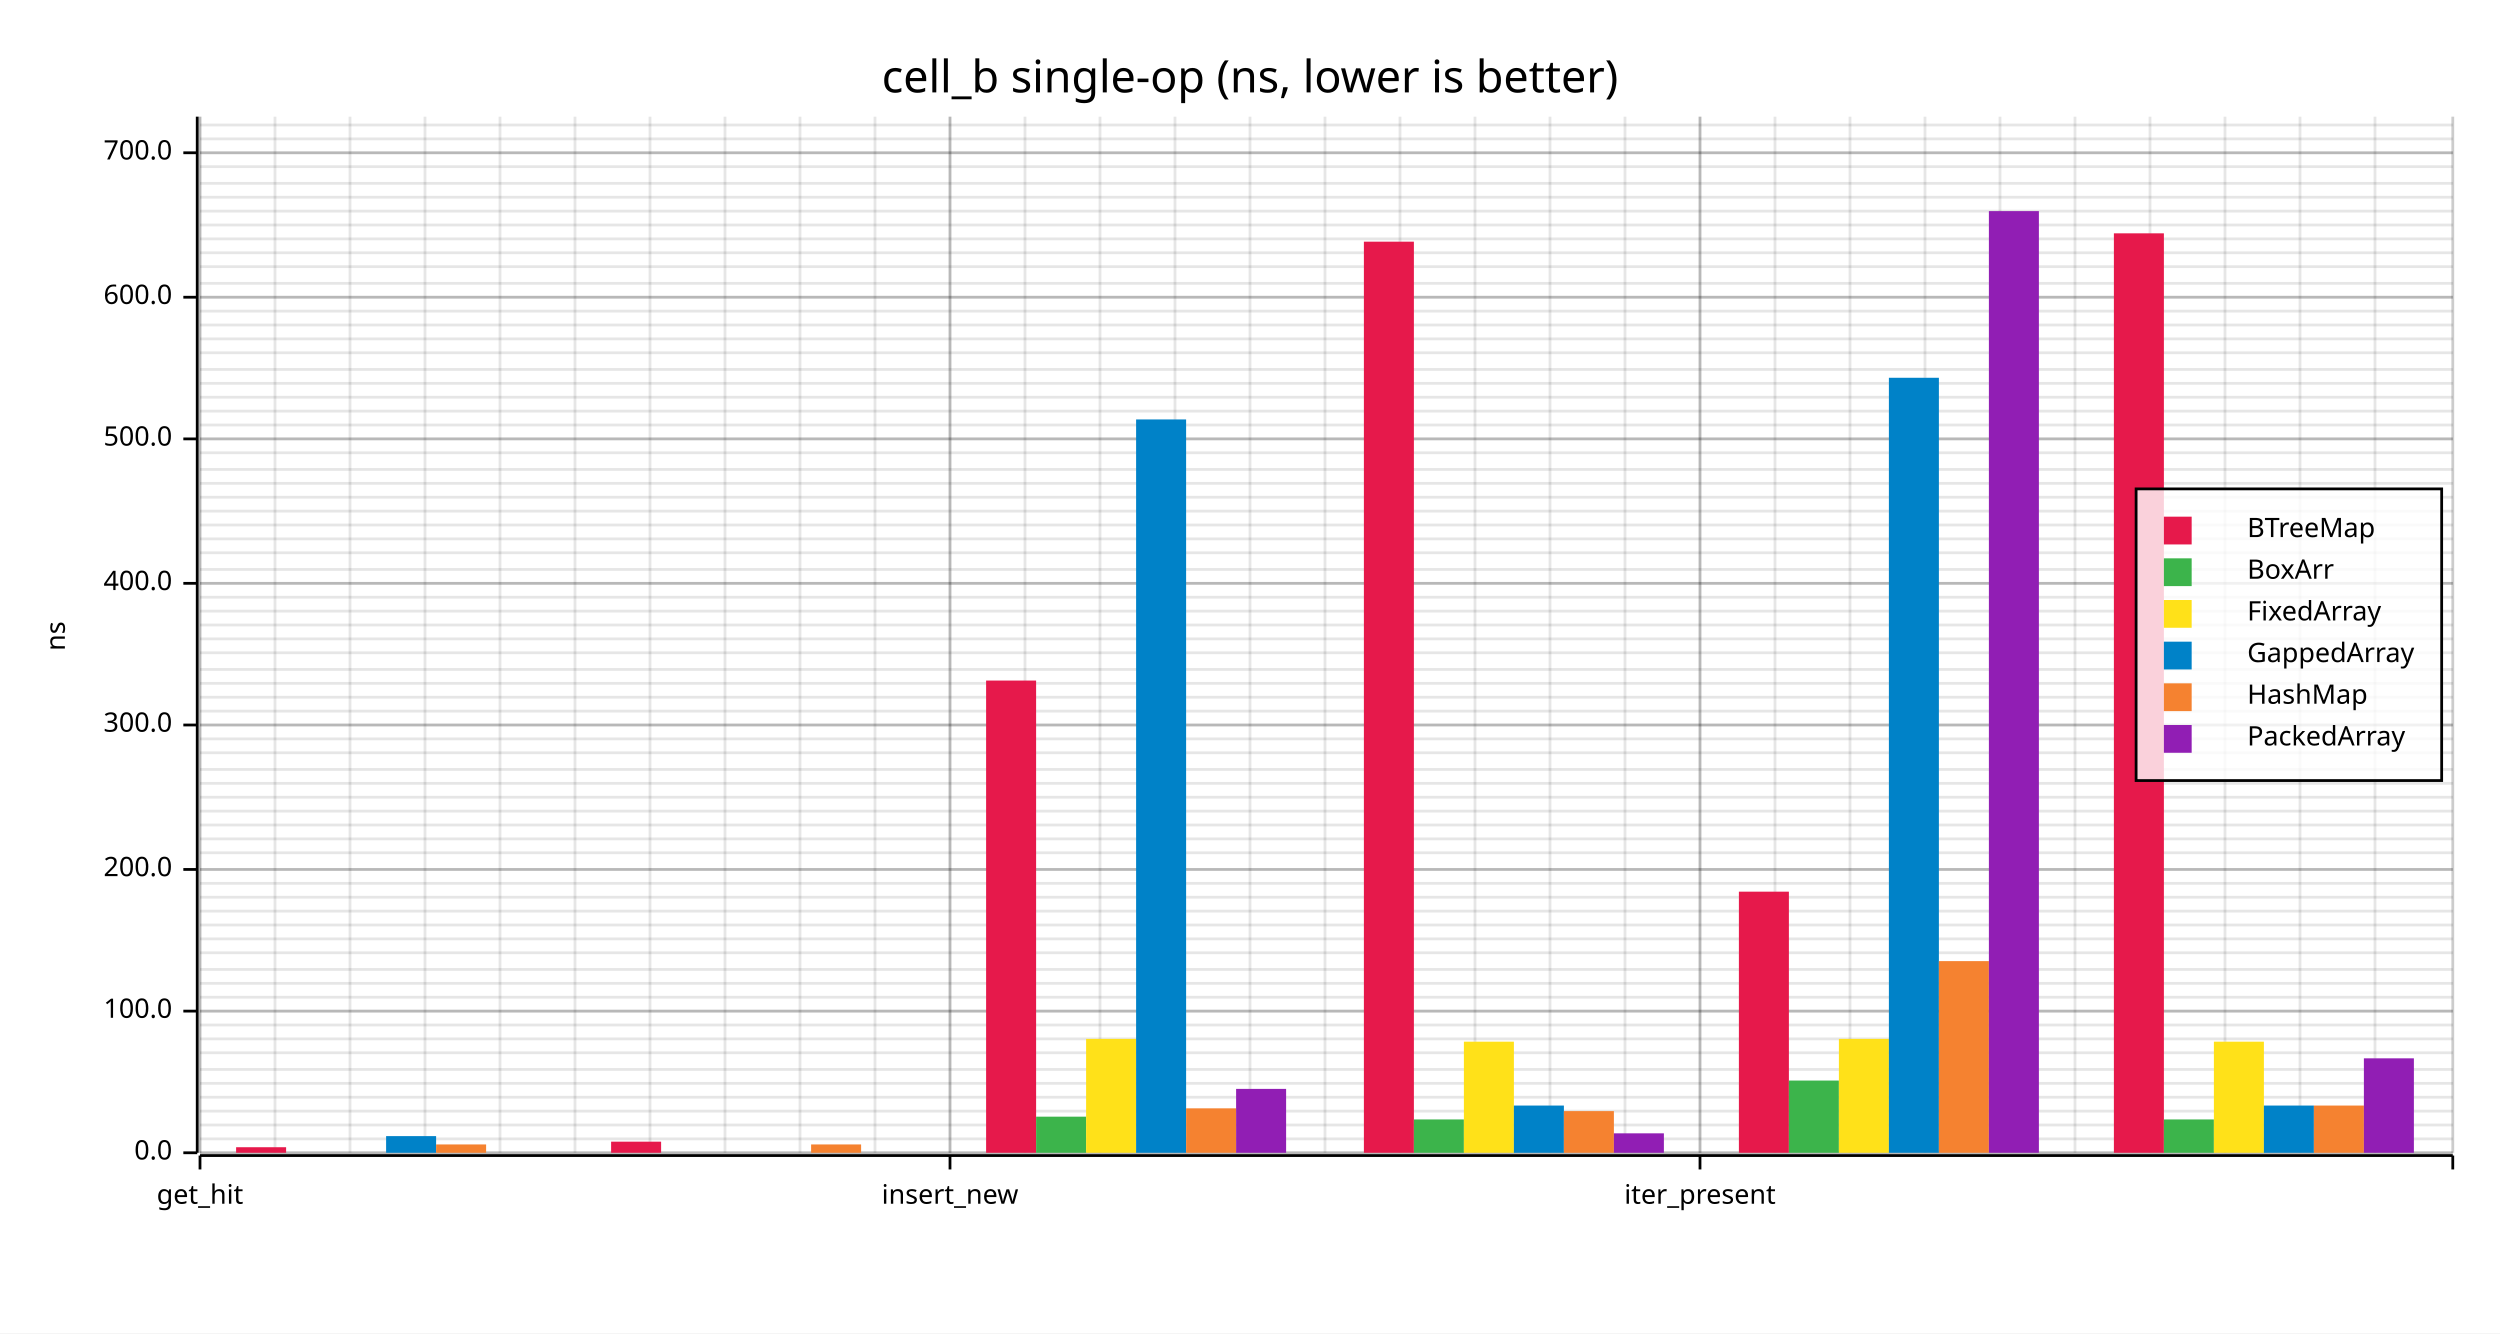
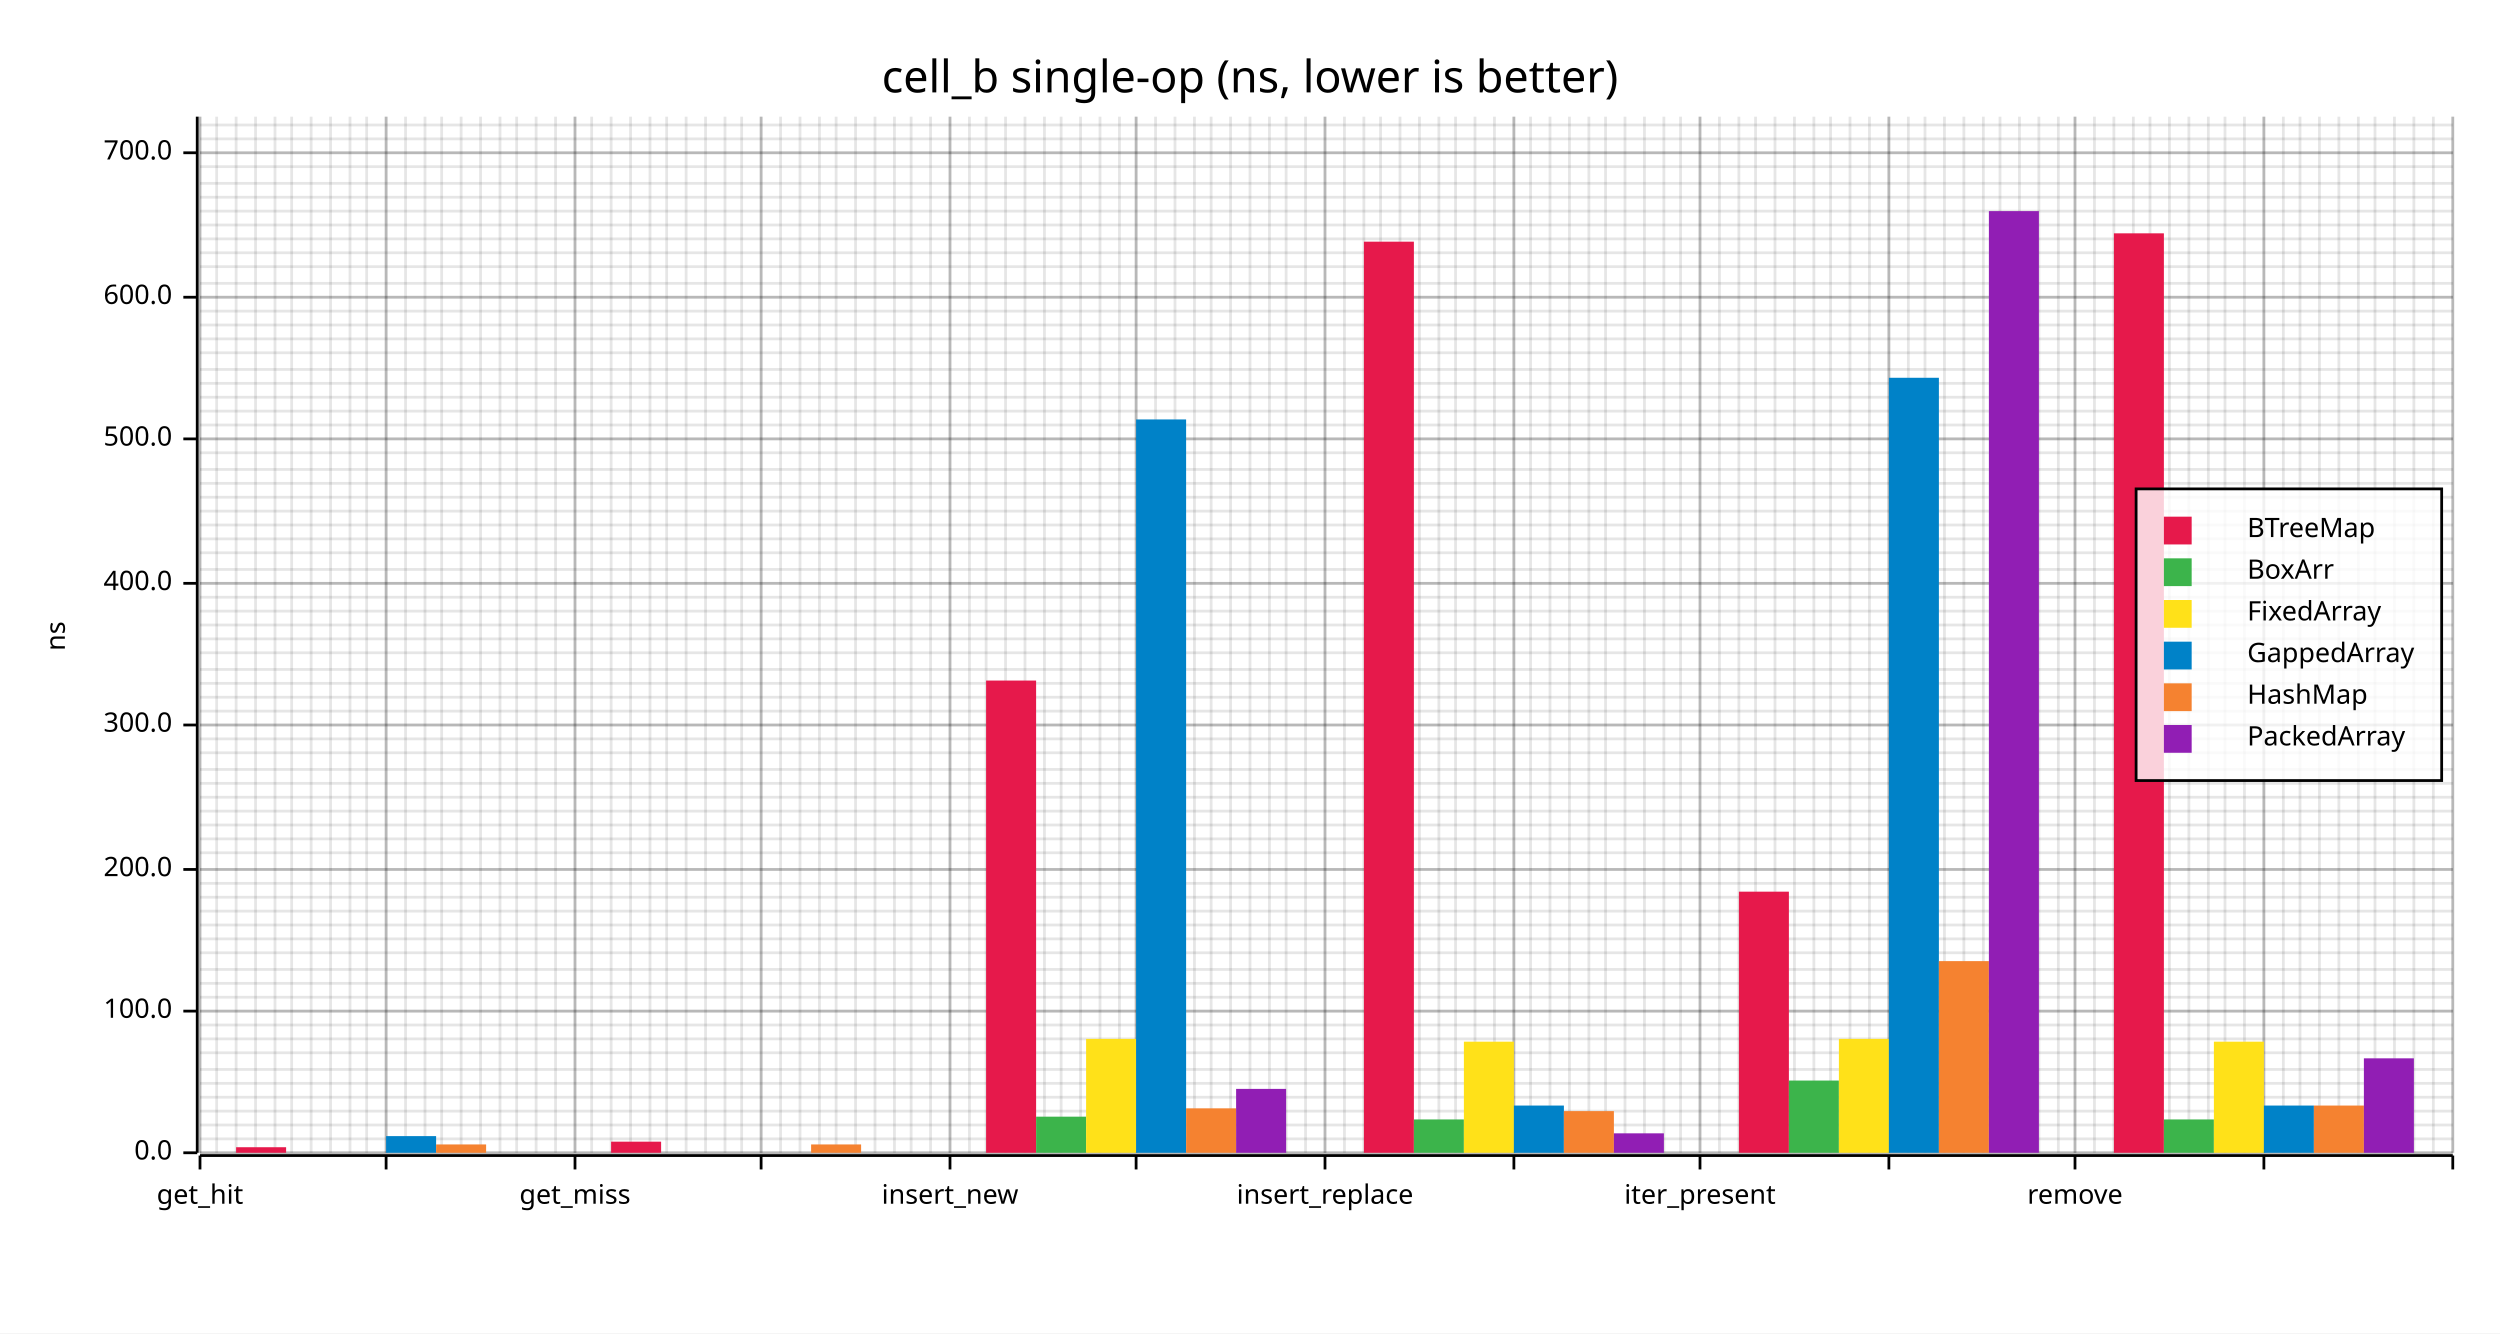
<svg xmlns="http://www.w3.org/2000/svg" width="900" height="480" viewBox="0 0 900 480">
  <rect x="0" y="0" width="900" height="480" opacity="1" fill="#FFFFFF" stroke="none" />
  <text x="450" y="21" dy="0.76em" text-anchor="middle" font-family="sans-serif" font-size="16.129" opacity="1" fill="#000000">
cell_b single-op (ns, lower is better)
</text>
  <line opacity="0.1" stroke="#000000" stroke-width="1" x1="72" y1="415" x2="72" y2="42" />
+   <line opacity="0.1" stroke="#000000" stroke-width="1" x1="78" y1="415" x2="78" y2="42" />
+   <line opacity="0.1" stroke="#000000" stroke-width="1" x1="85" y1="415" x2="85" y2="42" />
+   <line opacity="0.1" stroke="#000000" stroke-width="1" x1="92" y1="415" x2="92" y2="42" />
  <line opacity="0.1" stroke="#000000" stroke-width="1" x1="99" y1="415" x2="99" y2="42" />
+   <line opacity="0.1" stroke="#000000" stroke-width="1" x1="105" y1="415" x2="105" y2="42" />
+   <line opacity="0.1" stroke="#000000" stroke-width="1" x1="112" y1="415" x2="112" y2="42" />
+   <line opacity="0.1" stroke="#000000" stroke-width="1" x1="119" y1="415" x2="119" y2="42" />
  <line opacity="0.1" stroke="#000000" stroke-width="1" x1="126" y1="415" x2="126" y2="42" />
+   <line opacity="0.1" stroke="#000000" stroke-width="1" x1="132" y1="415" x2="132" y2="42" />
+   <line opacity="0.1" stroke="#000000" stroke-width="1" x1="139" y1="415" x2="139" y2="42" />
+   <line opacity="0.1" stroke="#000000" stroke-width="1" x1="146" y1="415" x2="146" y2="42" />
  <line opacity="0.1" stroke="#000000" stroke-width="1" x1="153" y1="415" x2="153" y2="42" />
+   <line opacity="0.1" stroke="#000000" stroke-width="1" x1="159" y1="415" x2="159" y2="42" />
+   <line opacity="0.1" stroke="#000000" stroke-width="1" x1="166" y1="415" x2="166" y2="42" />
+   <line opacity="0.1" stroke="#000000" stroke-width="1" x1="173" y1="415" x2="173" y2="42" />
  <line opacity="0.1" stroke="#000000" stroke-width="1" x1="180" y1="415" x2="180" y2="42" />
+   <line opacity="0.1" stroke="#000000" stroke-width="1" x1="186" y1="415" x2="186" y2="42" />
+   <line opacity="0.1" stroke="#000000" stroke-width="1" x1="193" y1="415" x2="193" y2="42" />
+   <line opacity="0.1" stroke="#000000" stroke-width="1" x1="200" y1="415" x2="200" y2="42" />
  <line opacity="0.1" stroke="#000000" stroke-width="1" x1="207" y1="415" x2="207" y2="42" />
+   <line opacity="0.1" stroke="#000000" stroke-width="1" x1="213" y1="415" x2="213" y2="42" />
+   <line opacity="0.1" stroke="#000000" stroke-width="1" x1="220" y1="415" x2="220" y2="42" />
+   <line opacity="0.1" stroke="#000000" stroke-width="1" x1="227" y1="415" x2="227" y2="42" />
  <line opacity="0.1" stroke="#000000" stroke-width="1" x1="234" y1="415" x2="234" y2="42" />
+   <line opacity="0.1" stroke="#000000" stroke-width="1" x1="240" y1="415" x2="240" y2="42" />
+   <line opacity="0.1" stroke="#000000" stroke-width="1" x1="247" y1="415" x2="247" y2="42" />
+   <line opacity="0.1" stroke="#000000" stroke-width="1" x1="254" y1="415" x2="254" y2="42" />
  <line opacity="0.1" stroke="#000000" stroke-width="1" x1="261" y1="415" x2="261" y2="42" />
+   <line opacity="0.1" stroke="#000000" stroke-width="1" x1="267" y1="415" x2="267" y2="42" />
+   <line opacity="0.1" stroke="#000000" stroke-width="1" x1="274" y1="415" x2="274" y2="42" />
+   <line opacity="0.1" stroke="#000000" stroke-width="1" x1="281" y1="415" x2="281" y2="42" />
  <line opacity="0.1" stroke="#000000" stroke-width="1" x1="288" y1="415" x2="288" y2="42" />
+   <line opacity="0.1" stroke="#000000" stroke-width="1" x1="295" y1="415" x2="295" y2="42" />
+   <line opacity="0.1" stroke="#000000" stroke-width="1" x1="301" y1="415" x2="301" y2="42" />
+   <line opacity="0.1" stroke="#000000" stroke-width="1" x1="308" y1="415" x2="308" y2="42" />
  <line opacity="0.1" stroke="#000000" stroke-width="1" x1="315" y1="415" x2="315" y2="42" />
+   <line opacity="0.1" stroke="#000000" stroke-width="1" x1="322" y1="415" x2="322" y2="42" />
+   <line opacity="0.1" stroke="#000000" stroke-width="1" x1="328" y1="415" x2="328" y2="42" />
+   <line opacity="0.1" stroke="#000000" stroke-width="1" x1="335" y1="415" x2="335" y2="42" />
  <line opacity="0.1" stroke="#000000" stroke-width="1" x1="342" y1="415" x2="342" y2="42" />
+   <line opacity="0.1" stroke="#000000" stroke-width="1" x1="349" y1="415" x2="349" y2="42" />
+   <line opacity="0.1" stroke="#000000" stroke-width="1" x1="355" y1="415" x2="355" y2="42" />
+   <line opacity="0.1" stroke="#000000" stroke-width="1" x1="362" y1="415" x2="362" y2="42" />
  <line opacity="0.1" stroke="#000000" stroke-width="1" x1="369" y1="415" x2="369" y2="42" />
+   <line opacity="0.1" stroke="#000000" stroke-width="1" x1="376" y1="415" x2="376" y2="42" />
+   <line opacity="0.1" stroke="#000000" stroke-width="1" x1="382" y1="415" x2="382" y2="42" />
+   <line opacity="0.1" stroke="#000000" stroke-width="1" x1="389" y1="415" x2="389" y2="42" />
  <line opacity="0.1" stroke="#000000" stroke-width="1" x1="396" y1="415" x2="396" y2="42" />
+   <line opacity="0.1" stroke="#000000" stroke-width="1" x1="403" y1="415" x2="403" y2="42" />
+   <line opacity="0.1" stroke="#000000" stroke-width="1" x1="409" y1="415" x2="409" y2="42" />
+   <line opacity="0.1" stroke="#000000" stroke-width="1" x1="416" y1="415" x2="416" y2="42" />
  <line opacity="0.1" stroke="#000000" stroke-width="1" x1="423" y1="415" x2="423" y2="42" />
+   <line opacity="0.1" stroke="#000000" stroke-width="1" x1="430" y1="415" x2="430" y2="42" />
+   <line opacity="0.1" stroke="#000000" stroke-width="1" x1="436" y1="415" x2="436" y2="42" />
+   <line opacity="0.1" stroke="#000000" stroke-width="1" x1="443" y1="415" x2="443" y2="42" />
  <line opacity="0.1" stroke="#000000" stroke-width="1" x1="450" y1="415" x2="450" y2="42" />
+   <line opacity="0.1" stroke="#000000" stroke-width="1" x1="457" y1="415" x2="457" y2="42" />
+   <line opacity="0.1" stroke="#000000" stroke-width="1" x1="463" y1="415" x2="463" y2="42" />
+   <line opacity="0.1" stroke="#000000" stroke-width="1" x1="470" y1="415" x2="470" y2="42" />
  <line opacity="0.1" stroke="#000000" stroke-width="1" x1="477" y1="415" x2="477" y2="42" />
+   <line opacity="0.1" stroke="#000000" stroke-width="1" x1="484" y1="415" x2="484" y2="42" />
+   <line opacity="0.1" stroke="#000000" stroke-width="1" x1="491" y1="415" x2="491" y2="42" />
+   <line opacity="0.1" stroke="#000000" stroke-width="1" x1="497" y1="415" x2="497" y2="42" />
  <line opacity="0.1" stroke="#000000" stroke-width="1" x1="504" y1="415" x2="504" y2="42" />
+   <line opacity="0.1" stroke="#000000" stroke-width="1" x1="511" y1="415" x2="511" y2="42" />
+   <line opacity="0.1" stroke="#000000" stroke-width="1" x1="518" y1="415" x2="518" y2="42" />
+   <line opacity="0.1" stroke="#000000" stroke-width="1" x1="524" y1="415" x2="524" y2="42" />
  <line opacity="0.1" stroke="#000000" stroke-width="1" x1="531" y1="415" x2="531" y2="42" />
+   <line opacity="0.1" stroke="#000000" stroke-width="1" x1="538" y1="415" x2="538" y2="42" />
+   <line opacity="0.1" stroke="#000000" stroke-width="1" x1="545" y1="415" x2="545" y2="42" />
+   <line opacity="0.1" stroke="#000000" stroke-width="1" x1="551" y1="415" x2="551" y2="42" />
  <line opacity="0.1" stroke="#000000" stroke-width="1" x1="558" y1="415" x2="558" y2="42" />
+   <line opacity="0.1" stroke="#000000" stroke-width="1" x1="565" y1="415" x2="565" y2="42" />
+   <line opacity="0.1" stroke="#000000" stroke-width="1" x1="572" y1="415" x2="572" y2="42" />
+   <line opacity="0.1" stroke="#000000" stroke-width="1" x1="578" y1="415" x2="578" y2="42" />
  <line opacity="0.1" stroke="#000000" stroke-width="1" x1="585" y1="415" x2="585" y2="42" />
+   <line opacity="0.1" stroke="#000000" stroke-width="1" x1="592" y1="415" x2="592" y2="42" />
+   <line opacity="0.1" stroke="#000000" stroke-width="1" x1="599" y1="415" x2="599" y2="42" />
+   <line opacity="0.1" stroke="#000000" stroke-width="1" x1="605" y1="415" x2="605" y2="42" />
  <line opacity="0.1" stroke="#000000" stroke-width="1" x1="612" y1="415" x2="612" y2="42" />
+   <line opacity="0.1" stroke="#000000" stroke-width="1" x1="619" y1="415" x2="619" y2="42" />
+   <line opacity="0.1" stroke="#000000" stroke-width="1" x1="626" y1="415" x2="626" y2="42" />
+   <line opacity="0.1" stroke="#000000" stroke-width="1" x1="632" y1="415" x2="632" y2="42" />
  <line opacity="0.1" stroke="#000000" stroke-width="1" x1="639" y1="415" x2="639" y2="42" />
+   <line opacity="0.1" stroke="#000000" stroke-width="1" x1="646" y1="415" x2="646" y2="42" />
+   <line opacity="0.1" stroke="#000000" stroke-width="1" x1="653" y1="415" x2="653" y2="42" />
+   <line opacity="0.1" stroke="#000000" stroke-width="1" x1="659" y1="415" x2="659" y2="42" />
  <line opacity="0.1" stroke="#000000" stroke-width="1" x1="666" y1="415" x2="666" y2="42" />
+   <line opacity="0.1" stroke="#000000" stroke-width="1" x1="673" y1="415" x2="673" y2="42" />
+   <line opacity="0.1" stroke="#000000" stroke-width="1" x1="680" y1="415" x2="680" y2="42" />
+   <line opacity="0.1" stroke="#000000" stroke-width="1" x1="687" y1="415" x2="687" y2="42" />
  <line opacity="0.1" stroke="#000000" stroke-width="1" x1="693" y1="415" x2="693" y2="42" />
+   <line opacity="0.1" stroke="#000000" stroke-width="1" x1="700" y1="415" x2="700" y2="42" />
+   <line opacity="0.1" stroke="#000000" stroke-width="1" x1="707" y1="415" x2="707" y2="42" />
+   <line opacity="0.1" stroke="#000000" stroke-width="1" x1="714" y1="415" x2="714" y2="42" />
  <line opacity="0.1" stroke="#000000" stroke-width="1" x1="720" y1="415" x2="720" y2="42" />
+   <line opacity="0.1" stroke="#000000" stroke-width="1" x1="727" y1="415" x2="727" y2="42" />
+   <line opacity="0.1" stroke="#000000" stroke-width="1" x1="734" y1="415" x2="734" y2="42" />
+   <line opacity="0.1" stroke="#000000" stroke-width="1" x1="741" y1="415" x2="741" y2="42" />
  <line opacity="0.1" stroke="#000000" stroke-width="1" x1="747" y1="415" x2="747" y2="42" />
+   <line opacity="0.1" stroke="#000000" stroke-width="1" x1="754" y1="415" x2="754" y2="42" />
+   <line opacity="0.1" stroke="#000000" stroke-width="1" x1="761" y1="415" x2="761" y2="42" />
+   <line opacity="0.1" stroke="#000000" stroke-width="1" x1="768" y1="415" x2="768" y2="42" />
  <line opacity="0.1" stroke="#000000" stroke-width="1" x1="774" y1="415" x2="774" y2="42" />
+   <line opacity="0.1" stroke="#000000" stroke-width="1" x1="781" y1="415" x2="781" y2="42" />
+   <line opacity="0.1" stroke="#000000" stroke-width="1" x1="788" y1="415" x2="788" y2="42" />
+   <line opacity="0.1" stroke="#000000" stroke-width="1" x1="795" y1="415" x2="795" y2="42" />
  <line opacity="0.1" stroke="#000000" stroke-width="1" x1="801" y1="415" x2="801" y2="42" />
+   <line opacity="0.1" stroke="#000000" stroke-width="1" x1="808" y1="415" x2="808" y2="42" />
+   <line opacity="0.1" stroke="#000000" stroke-width="1" x1="815" y1="415" x2="815" y2="42" />
+   <line opacity="0.1" stroke="#000000" stroke-width="1" x1="822" y1="415" x2="822" y2="42" />
  <line opacity="0.1" stroke="#000000" stroke-width="1" x1="828" y1="415" x2="828" y2="42" />
+   <line opacity="0.1" stroke="#000000" stroke-width="1" x1="835" y1="415" x2="835" y2="42" />
+   <line opacity="0.1" stroke="#000000" stroke-width="1" x1="842" y1="415" x2="842" y2="42" />
+   <line opacity="0.1" stroke="#000000" stroke-width="1" x1="849" y1="415" x2="849" y2="42" />
  <line opacity="0.1" stroke="#000000" stroke-width="1" x1="855" y1="415" x2="855" y2="42" />
+   <line opacity="0.1" stroke="#000000" stroke-width="1" x1="862" y1="415" x2="862" y2="42" />
+   <line opacity="0.1" stroke="#000000" stroke-width="1" x1="869" y1="415" x2="869" y2="42" />
+   <line opacity="0.1" stroke="#000000" stroke-width="1" x1="876" y1="415" x2="876" y2="42" />
+   <line opacity="0.1" stroke="#000000" stroke-width="1" x1="883" y1="415" x2="883" y2="42" />
  <line opacity="0.1" stroke="#000000" stroke-width="1" x1="72" y1="415" x2="883" y2="415" />
  <line opacity="0.1" stroke="#000000" stroke-width="1" x1="72" y1="410" x2="883" y2="410" />
  <line opacity="0.1" stroke="#000000" stroke-width="1" x1="72" y1="405" x2="883" y2="405" />
  <line opacity="0.1" stroke="#000000" stroke-width="1" x1="72" y1="400" x2="883" y2="400" />
  <line opacity="0.1" stroke="#000000" stroke-width="1" x1="72" y1="395" x2="883" y2="395" />
  <line opacity="0.1" stroke="#000000" stroke-width="1" x1="72" y1="390" x2="883" y2="390" />
  <line opacity="0.1" stroke="#000000" stroke-width="1" x1="72" y1="385" x2="883" y2="385" />
  <line opacity="0.1" stroke="#000000" stroke-width="1" x1="72" y1="379" x2="883" y2="379" />
  <line opacity="0.1" stroke="#000000" stroke-width="1" x1="72" y1="374" x2="883" y2="374" />
  <line opacity="0.1" stroke="#000000" stroke-width="1" x1="72" y1="369" x2="883" y2="369" />
  <line opacity="0.1" stroke="#000000" stroke-width="1" x1="72" y1="364" x2="883" y2="364" />
  <line opacity="0.1" stroke="#000000" stroke-width="1" x1="72" y1="359" x2="883" y2="359" />
  <line opacity="0.1" stroke="#000000" stroke-width="1" x1="72" y1="354" x2="883" y2="354" />
  <line opacity="0.1" stroke="#000000" stroke-width="1" x1="72" y1="349" x2="883" y2="349" />
  <line opacity="0.1" stroke="#000000" stroke-width="1" x1="72" y1="343" x2="883" y2="343" />
  <line opacity="0.1" stroke="#000000" stroke-width="1" x1="72" y1="338" x2="883" y2="338" />
  <line opacity="0.1" stroke="#000000" stroke-width="1" x1="72" y1="333" x2="883" y2="333" />
  <line opacity="0.1" stroke="#000000" stroke-width="1" x1="72" y1="328" x2="883" y2="328" />
  <line opacity="0.1" stroke="#000000" stroke-width="1" x1="72" y1="323" x2="883" y2="323" />
  <line opacity="0.1" stroke="#000000" stroke-width="1" x1="72" y1="318" x2="883" y2="318" />
  <line opacity="0.1" stroke="#000000" stroke-width="1" x1="72" y1="313" x2="883" y2="313" />
  <line opacity="0.1" stroke="#000000" stroke-width="1" x1="72" y1="307" x2="883" y2="307" />
  <line opacity="0.1" stroke="#000000" stroke-width="1" x1="72" y1="302" x2="883" y2="302" />
  <line opacity="0.1" stroke="#000000" stroke-width="1" x1="72" y1="297" x2="883" y2="297" />
  <line opacity="0.1" stroke="#000000" stroke-width="1" x1="72" y1="292" x2="883" y2="292" />
  <line opacity="0.1" stroke="#000000" stroke-width="1" x1="72" y1="287" x2="883" y2="287" />
  <line opacity="0.1" stroke="#000000" stroke-width="1" x1="72" y1="282" x2="883" y2="282" />
  <line opacity="0.1" stroke="#000000" stroke-width="1" x1="72" y1="277" x2="883" y2="277" />
  <line opacity="0.1" stroke="#000000" stroke-width="1" x1="72" y1="271" x2="883" y2="271" />
  <line opacity="0.1" stroke="#000000" stroke-width="1" x1="72" y1="266" x2="883" y2="266" />
  <line opacity="0.1" stroke="#000000" stroke-width="1" x1="72" y1="261" x2="883" y2="261" />
  <line opacity="0.1" stroke="#000000" stroke-width="1" x1="72" y1="256" x2="883" y2="256" />
  <line opacity="0.1" stroke="#000000" stroke-width="1" x1="72" y1="251" x2="883" y2="251" />
  <line opacity="0.1" stroke="#000000" stroke-width="1" x1="72" y1="246" x2="883" y2="246" />
  <line opacity="0.1" stroke="#000000" stroke-width="1" x1="72" y1="241" x2="883" y2="241" />
  <line opacity="0.1" stroke="#000000" stroke-width="1" x1="72" y1="235" x2="883" y2="235" />
  <line opacity="0.1" stroke="#000000" stroke-width="1" x1="72" y1="230" x2="883" y2="230" />
  <line opacity="0.1" stroke="#000000" stroke-width="1" x1="72" y1="225" x2="883" y2="225" />
  <line opacity="0.1" stroke="#000000" stroke-width="1" x1="72" y1="220" x2="883" y2="220" />
  <line opacity="0.1" stroke="#000000" stroke-width="1" x1="72" y1="215" x2="883" y2="215" />
  <line opacity="0.1" stroke="#000000" stroke-width="1" x1="72" y1="210" x2="883" y2="210" />
  <line opacity="0.1" stroke="#000000" stroke-width="1" x1="72" y1="205" x2="883" y2="205" />
  <line opacity="0.1" stroke="#000000" stroke-width="1" x1="72" y1="199" x2="883" y2="199" />
  <line opacity="0.1" stroke="#000000" stroke-width="1" x1="72" y1="194" x2="883" y2="194" />
  <line opacity="0.1" stroke="#000000" stroke-width="1" x1="72" y1="189" x2="883" y2="189" />
  <line opacity="0.1" stroke="#000000" stroke-width="1" x1="72" y1="184" x2="883" y2="184" />
  <line opacity="0.1" stroke="#000000" stroke-width="1" x1="72" y1="179" x2="883" y2="179" />
  <line opacity="0.1" stroke="#000000" stroke-width="1" x1="72" y1="174" x2="883" y2="174" />
  <line opacity="0.1" stroke="#000000" stroke-width="1" x1="72" y1="169" x2="883" y2="169" />
  <line opacity="0.1" stroke="#000000" stroke-width="1" x1="72" y1="163" x2="883" y2="163" />
  <line opacity="0.1" stroke="#000000" stroke-width="1" x1="72" y1="158" x2="883" y2="158" />
  <line opacity="0.1" stroke="#000000" stroke-width="1" x1="72" y1="153" x2="883" y2="153" />
  <line opacity="0.1" stroke="#000000" stroke-width="1" x1="72" y1="148" x2="883" y2="148" />
  <line opacity="0.1" stroke="#000000" stroke-width="1" x1="72" y1="143" x2="883" y2="143" />
  <line opacity="0.1" stroke="#000000" stroke-width="1" x1="72" y1="138" x2="883" y2="138" />
  <line opacity="0.1" stroke="#000000" stroke-width="1" x1="72" y1="133" x2="883" y2="133" />
  <line opacity="0.1" stroke="#000000" stroke-width="1" x1="72" y1="127" x2="883" y2="127" />
  <line opacity="0.1" stroke="#000000" stroke-width="1" x1="72" y1="122" x2="883" y2="122" />
  <line opacity="0.1" stroke="#000000" stroke-width="1" x1="72" y1="117" x2="883" y2="117" />
  <line opacity="0.1" stroke="#000000" stroke-width="1" x1="72" y1="112" x2="883" y2="112" />
  <line opacity="0.1" stroke="#000000" stroke-width="1" x1="72" y1="107" x2="883" y2="107" />
  <line opacity="0.1" stroke="#000000" stroke-width="1" x1="72" y1="102" x2="883" y2="102" />
  <line opacity="0.1" stroke="#000000" stroke-width="1" x1="72" y1="96" x2="883" y2="96" />
  <line opacity="0.1" stroke="#000000" stroke-width="1" x1="72" y1="91" x2="883" y2="91" />
  <line opacity="0.1" stroke="#000000" stroke-width="1" x1="72" y1="86" x2="883" y2="86" />
  <line opacity="0.1" stroke="#000000" stroke-width="1" x1="72" y1="81" x2="883" y2="81" />
  <line opacity="0.1" stroke="#000000" stroke-width="1" x1="72" y1="76" x2="883" y2="76" />
  <line opacity="0.1" stroke="#000000" stroke-width="1" x1="72" y1="71" x2="883" y2="71" />
  <line opacity="0.1" stroke="#000000" stroke-width="1" x1="72" y1="66" x2="883" y2="66" />
  <line opacity="0.1" stroke="#000000" stroke-width="1" x1="72" y1="60" x2="883" y2="60" />
  <line opacity="0.1" stroke="#000000" stroke-width="1" x1="72" y1="55" x2="883" y2="55" />
  <line opacity="0.1" stroke="#000000" stroke-width="1" x1="72" y1="50" x2="883" y2="50" />
  <line opacity="0.1" stroke="#000000" stroke-width="1" x1="72" y1="45" x2="883" y2="45" />
  <text x="16" y="229" dy="0.76em" text-anchor="middle" font-family="sans-serif" font-size="9.677" opacity="1" fill="#000000" transform="rotate(270, 16, 229)">
ns
</text>
  <line opacity="0.2" stroke="#000000" stroke-width="1" x1="72" y1="415" x2="72" y2="42" />
+   <line opacity="0.2" stroke="#000000" stroke-width="1" x1="139" y1="415" x2="139" y2="42" />
+   <line opacity="0.2" stroke="#000000" stroke-width="1" x1="207" y1="415" x2="207" y2="42" />
+   <line opacity="0.2" stroke="#000000" stroke-width="1" x1="274" y1="415" x2="274" y2="42" />
  <line opacity="0.2" stroke="#000000" stroke-width="1" x1="342" y1="415" x2="342" y2="42" />
+   <line opacity="0.2" stroke="#000000" stroke-width="1" x1="409" y1="415" x2="409" y2="42" />
+   <line opacity="0.2" stroke="#000000" stroke-width="1" x1="477" y1="415" x2="477" y2="42" />
+   <line opacity="0.2" stroke="#000000" stroke-width="1" x1="545" y1="415" x2="545" y2="42" />
  <line opacity="0.2" stroke="#000000" stroke-width="1" x1="612" y1="415" x2="612" y2="42" />
+   <line opacity="0.2" stroke="#000000" stroke-width="1" x1="680" y1="415" x2="680" y2="42" />
+   <line opacity="0.2" stroke="#000000" stroke-width="1" x1="747" y1="415" x2="747" y2="42" />
+   <line opacity="0.2" stroke="#000000" stroke-width="1" x1="815" y1="415" x2="815" y2="42" />
  <line opacity="0.2" stroke="#000000" stroke-width="1" x1="883" y1="415" x2="883" y2="42" />
  <line opacity="0.2" stroke="#000000" stroke-width="1" x1="72" y1="415" x2="883" y2="415" />
  <line opacity="0.2" stroke="#000000" stroke-width="1" x1="72" y1="364" x2="883" y2="364" />
  <line opacity="0.2" stroke="#000000" stroke-width="1" x1="72" y1="313" x2="883" y2="313" />
  <line opacity="0.2" stroke="#000000" stroke-width="1" x1="72" y1="261" x2="883" y2="261" />
  <line opacity="0.2" stroke="#000000" stroke-width="1" x1="72" y1="210" x2="883" y2="210" />
  <line opacity="0.2" stroke="#000000" stroke-width="1" x1="72" y1="158" x2="883" y2="158" />
  <line opacity="0.2" stroke="#000000" stroke-width="1" x1="72" y1="107" x2="883" y2="107" />
  <line opacity="0.2" stroke="#000000" stroke-width="1" x1="72" y1="55" x2="883" y2="55" />
  <polyline fill="none" opacity="1" stroke="#000000" stroke-width="1" points="71,42 71,415 " />
  <text x="62" y="415" dy="0.5ex" text-anchor="end" font-family="sans-serif" font-size="9.677" opacity="1" fill="#000000">
0.0
</text>
  <polyline fill="none" opacity="1" stroke="#000000" stroke-width="1" points="66,415 71,415 " />
  <text x="62" y="364" dy="0.5ex" text-anchor="end" font-family="sans-serif" font-size="9.677" opacity="1" fill="#000000">
100.0
</text>
  <polyline fill="none" opacity="1" stroke="#000000" stroke-width="1" points="66,364 71,364 " />
  <text x="62" y="313" dy="0.5ex" text-anchor="end" font-family="sans-serif" font-size="9.677" opacity="1" fill="#000000">
200.0
</text>
  <polyline fill="none" opacity="1" stroke="#000000" stroke-width="1" points="66,313 71,313 " />
  <text x="62" y="261" dy="0.5ex" text-anchor="end" font-family="sans-serif" font-size="9.677" opacity="1" fill="#000000">
300.0
</text>
  <polyline fill="none" opacity="1" stroke="#000000" stroke-width="1" points="66,261 71,261 " />
  <text x="62" y="210" dy="0.5ex" text-anchor="end" font-family="sans-serif" font-size="9.677" opacity="1" fill="#000000">
400.0
</text>
  <polyline fill="none" opacity="1" stroke="#000000" stroke-width="1" points="66,210 71,210 " />
  <text x="62" y="158" dy="0.5ex" text-anchor="end" font-family="sans-serif" font-size="9.677" opacity="1" fill="#000000">
500.0
</text>
  <polyline fill="none" opacity="1" stroke="#000000" stroke-width="1" points="66,158 71,158 " />
  <text x="62" y="107" dy="0.5ex" text-anchor="end" font-family="sans-serif" font-size="9.677" opacity="1" fill="#000000">
600.0
</text>
  <polyline fill="none" opacity="1" stroke="#000000" stroke-width="1" points="66,107 71,107 " />
  <text x="62" y="55" dy="0.5ex" text-anchor="end" font-family="sans-serif" font-size="9.677" opacity="1" fill="#000000">
700.0
</text>
  <polyline fill="none" opacity="1" stroke="#000000" stroke-width="1" points="66,55 71,55 " />
  <polyline fill="none" opacity="1" stroke="#000000" stroke-width="1" points="72,416 883,416 " />
  <text x="72" y="426" dy="0.76em" text-anchor="middle" font-family="sans-serif" font-size="9.677" opacity="1" fill="#000000">
get_hit
</text>
  <polyline fill="none" opacity="1" stroke="#000000" stroke-width="1" points="72,416 72,421 " />
+   <text x="139" y="426" dy="0.76em" text-anchor="middle" font-family="sans-serif" font-size="9.677" opacity="1" fill="#000000">
+ 
+ </text>
+   <polyline fill="none" opacity="1" stroke="#000000" stroke-width="1" points="139,416 139,421 " />
+   <text x="207" y="426" dy="0.76em" text-anchor="middle" font-family="sans-serif" font-size="9.677" opacity="1" fill="#000000">
+ get_miss
+ </text>
+   <polyline fill="none" opacity="1" stroke="#000000" stroke-width="1" points="207,416 207,421 " />
+   <text x="274" y="426" dy="0.76em" text-anchor="middle" font-family="sans-serif" font-size="9.677" opacity="1" fill="#000000">
+ 
+ </text>
+   <polyline fill="none" opacity="1" stroke="#000000" stroke-width="1" points="274,416 274,421 " />
  <text x="342" y="426" dy="0.76em" text-anchor="middle" font-family="sans-serif" font-size="9.677" opacity="1" fill="#000000">
insert_new
</text>
  <polyline fill="none" opacity="1" stroke="#000000" stroke-width="1" points="342,416 342,421 " />
+   <text x="409" y="426" dy="0.76em" text-anchor="middle" font-family="sans-serif" font-size="9.677" opacity="1" fill="#000000">
+ 
+ </text>
+   <polyline fill="none" opacity="1" stroke="#000000" stroke-width="1" points="409,416 409,421 " />
+   <text x="477" y="426" dy="0.76em" text-anchor="middle" font-family="sans-serif" font-size="9.677" opacity="1" fill="#000000">
+ insert_replace
+ </text>
+   <polyline fill="none" opacity="1" stroke="#000000" stroke-width="1" points="477,416 477,421 " />
+   <text x="545" y="426" dy="0.76em" text-anchor="middle" font-family="sans-serif" font-size="9.677" opacity="1" fill="#000000">
+ 
+ </text>
+   <polyline fill="none" opacity="1" stroke="#000000" stroke-width="1" points="545,416 545,421 " />
  <text x="612" y="426" dy="0.76em" text-anchor="middle" font-family="sans-serif" font-size="9.677" opacity="1" fill="#000000">
iter_present
</text>
  <polyline fill="none" opacity="1" stroke="#000000" stroke-width="1" points="612,416 612,421 " />
+   <text x="680" y="426" dy="0.76em" text-anchor="middle" font-family="sans-serif" font-size="9.677" opacity="1" fill="#000000">
+ 
+ </text>
+   <polyline fill="none" opacity="1" stroke="#000000" stroke-width="1" points="680,416 680,421 " />
+   <text x="747" y="426" dy="0.76em" text-anchor="middle" font-family="sans-serif" font-size="9.677" opacity="1" fill="#000000">
+ remove
+ </text>
+   <polyline fill="none" opacity="1" stroke="#000000" stroke-width="1" points="747,416 747,421 " />
+   <text x="815" y="426" dy="0.76em" text-anchor="middle" font-family="sans-serif" font-size="9.677" opacity="1" fill="#000000">
+ 
+ </text>
+   <polyline fill="none" opacity="1" stroke="#000000" stroke-width="1" points="815,416 815,421 " />
  <text x="883" y="426" dy="0.76em" text-anchor="middle" font-family="sans-serif" font-size="9.677" opacity="1" fill="#000000">

</text>
  <polyline fill="none" opacity="1" stroke="#000000" stroke-width="1" points="883,416 883,421 " />
  <rect x="85" y="413" width="18" height="2" opacity="1" fill="#E6194B" stroke="none" />
  <rect x="220" y="411" width="18" height="4" opacity="1" fill="#E6194B" stroke="none" />
  <rect x="355" y="245" width="18" height="170" opacity="1" fill="#E6194B" stroke="none" />
  <rect x="491" y="87" width="18" height="328" opacity="1" fill="#E6194B" stroke="none" />
  <rect x="626" y="321" width="18" height="94" opacity="1" fill="#E6194B" stroke="none" />
  <rect x="761" y="84" width="18" height="331" opacity="1" fill="#E6194B" stroke="none" />
  <rect x="103" y="415" width="18" height="0" opacity="1" fill="#3CB44B" stroke="none" />
  <rect x="238" y="415" width="18" height="0" opacity="1" fill="#3CB44B" stroke="none" />
  <rect x="373" y="402" width="18" height="13" opacity="1" fill="#3CB44B" stroke="none" />
  <rect x="509" y="403" width="18" height="12" opacity="1" fill="#3CB44B" stroke="none" />
  <rect x="644" y="389" width="18" height="26" opacity="1" fill="#3CB44B" stroke="none" />
  <rect x="779" y="403" width="18" height="12" opacity="1" fill="#3CB44B" stroke="none" />
  <rect x="121" y="415" width="18" height="0" opacity="1" fill="#FFE119" stroke="none" />
  <rect x="256" y="415" width="18" height="0" opacity="1" fill="#FFE119" stroke="none" />
  <rect x="391" y="374" width="18" height="41" opacity="1" fill="#FFE119" stroke="none" />
  <rect x="527" y="375" width="18" height="40" opacity="1" fill="#FFE119" stroke="none" />
  <rect x="662" y="374" width="18" height="41" opacity="1" fill="#FFE119" stroke="none" />
  <rect x="797" y="375" width="18" height="40" opacity="1" fill="#FFE119" stroke="none" />
  <rect x="139" y="409" width="18" height="6" opacity="1" fill="#0082C8" stroke="none" />
  <rect x="274" y="415" width="18" height="0" opacity="1" fill="#0082C8" stroke="none" />
  <rect x="409" y="151" width="18" height="264" opacity="1" fill="#0082C8" stroke="none" />
  <rect x="545" y="398" width="18" height="17" opacity="1" fill="#0082C8" stroke="none" />
  <rect x="680" y="136" width="18" height="279" opacity="1" fill="#0082C8" stroke="none" />
  <rect x="815" y="398" width="18" height="17" opacity="1" fill="#0082C8" stroke="none" />
  <rect x="157" y="412" width="18" height="3" opacity="1" fill="#F58230" stroke="none" />
  <rect x="292" y="412" width="18" height="3" opacity="1" fill="#F58230" stroke="none" />
  <rect x="427" y="399" width="18" height="16" opacity="1" fill="#F58230" stroke="none" />
  <rect x="563" y="400" width="18" height="15" opacity="1" fill="#F58230" stroke="none" />
  <rect x="698" y="346" width="18" height="69" opacity="1" fill="#F58230" stroke="none" />
  <rect x="833" y="398" width="18" height="17" opacity="1" fill="#F58230" stroke="none" />
  <rect x="175" y="415" width="18" height="0" opacity="1" fill="#911EB4" stroke="none" />
  <rect x="310" y="415" width="18" height="0" opacity="1" fill="#911EB4" stroke="none" />
  <rect x="445" y="392" width="18" height="23" opacity="1" fill="#911EB4" stroke="none" />
  <rect x="581" y="408" width="18" height="7" opacity="1" fill="#911EB4" stroke="none" />
  <rect x="716" y="76" width="18" height="339" opacity="1" fill="#911EB4" stroke="none" />
  <rect x="851" y="381" width="18" height="34" opacity="1" fill="#911EB4" stroke="none" />
  <rect x="769" y="176" width="110" height="105" opacity="0.8" fill="#FFFFFF" stroke="none" />
  <rect x="769" y="176" width="110" height="105" opacity="1" fill="none" stroke="#000000" />
  <text x="809" y="186" dy="0.76em" text-anchor="start" font-family="sans-serif" font-size="9.677" opacity="1" fill="#000000">
BTreeMap
</text>
  <text x="809" y="201" dy="0.76em" text-anchor="start" font-family="sans-serif" font-size="9.677" opacity="1" fill="#000000">
BoxArr
</text>
  <text x="809" y="216" dy="0.76em" text-anchor="start" font-family="sans-serif" font-size="9.677" opacity="1" fill="#000000">
FixedArray
</text>
  <text x="809" y="231" dy="0.76em" text-anchor="start" font-family="sans-serif" font-size="9.677" opacity="1" fill="#000000">
GappedArray
</text>
  <text x="809" y="246" dy="0.76em" text-anchor="start" font-family="sans-serif" font-size="9.677" opacity="1" fill="#000000">
HashMap
</text>
  <text x="809" y="261" dy="0.76em" text-anchor="start" font-family="sans-serif" font-size="9.677" opacity="1" fill="#000000">
PackedArray
</text>
  <rect x="779" y="186" width="10" height="10" opacity="1" fill="#E6194B" stroke="none" />
  <rect x="779" y="201" width="10" height="10" opacity="1" fill="#3CB44B" stroke="none" />
  <rect x="779" y="216" width="10" height="10" opacity="1" fill="#FFE119" stroke="none" />
  <rect x="779" y="231" width="10" height="10" opacity="1" fill="#0082C8" stroke="none" />
  <rect x="779" y="246" width="10" height="10" opacity="1" fill="#F58230" stroke="none" />
  <rect x="779" y="261" width="10" height="10" opacity="1" fill="#911EB4" stroke="none" />
</svg>
